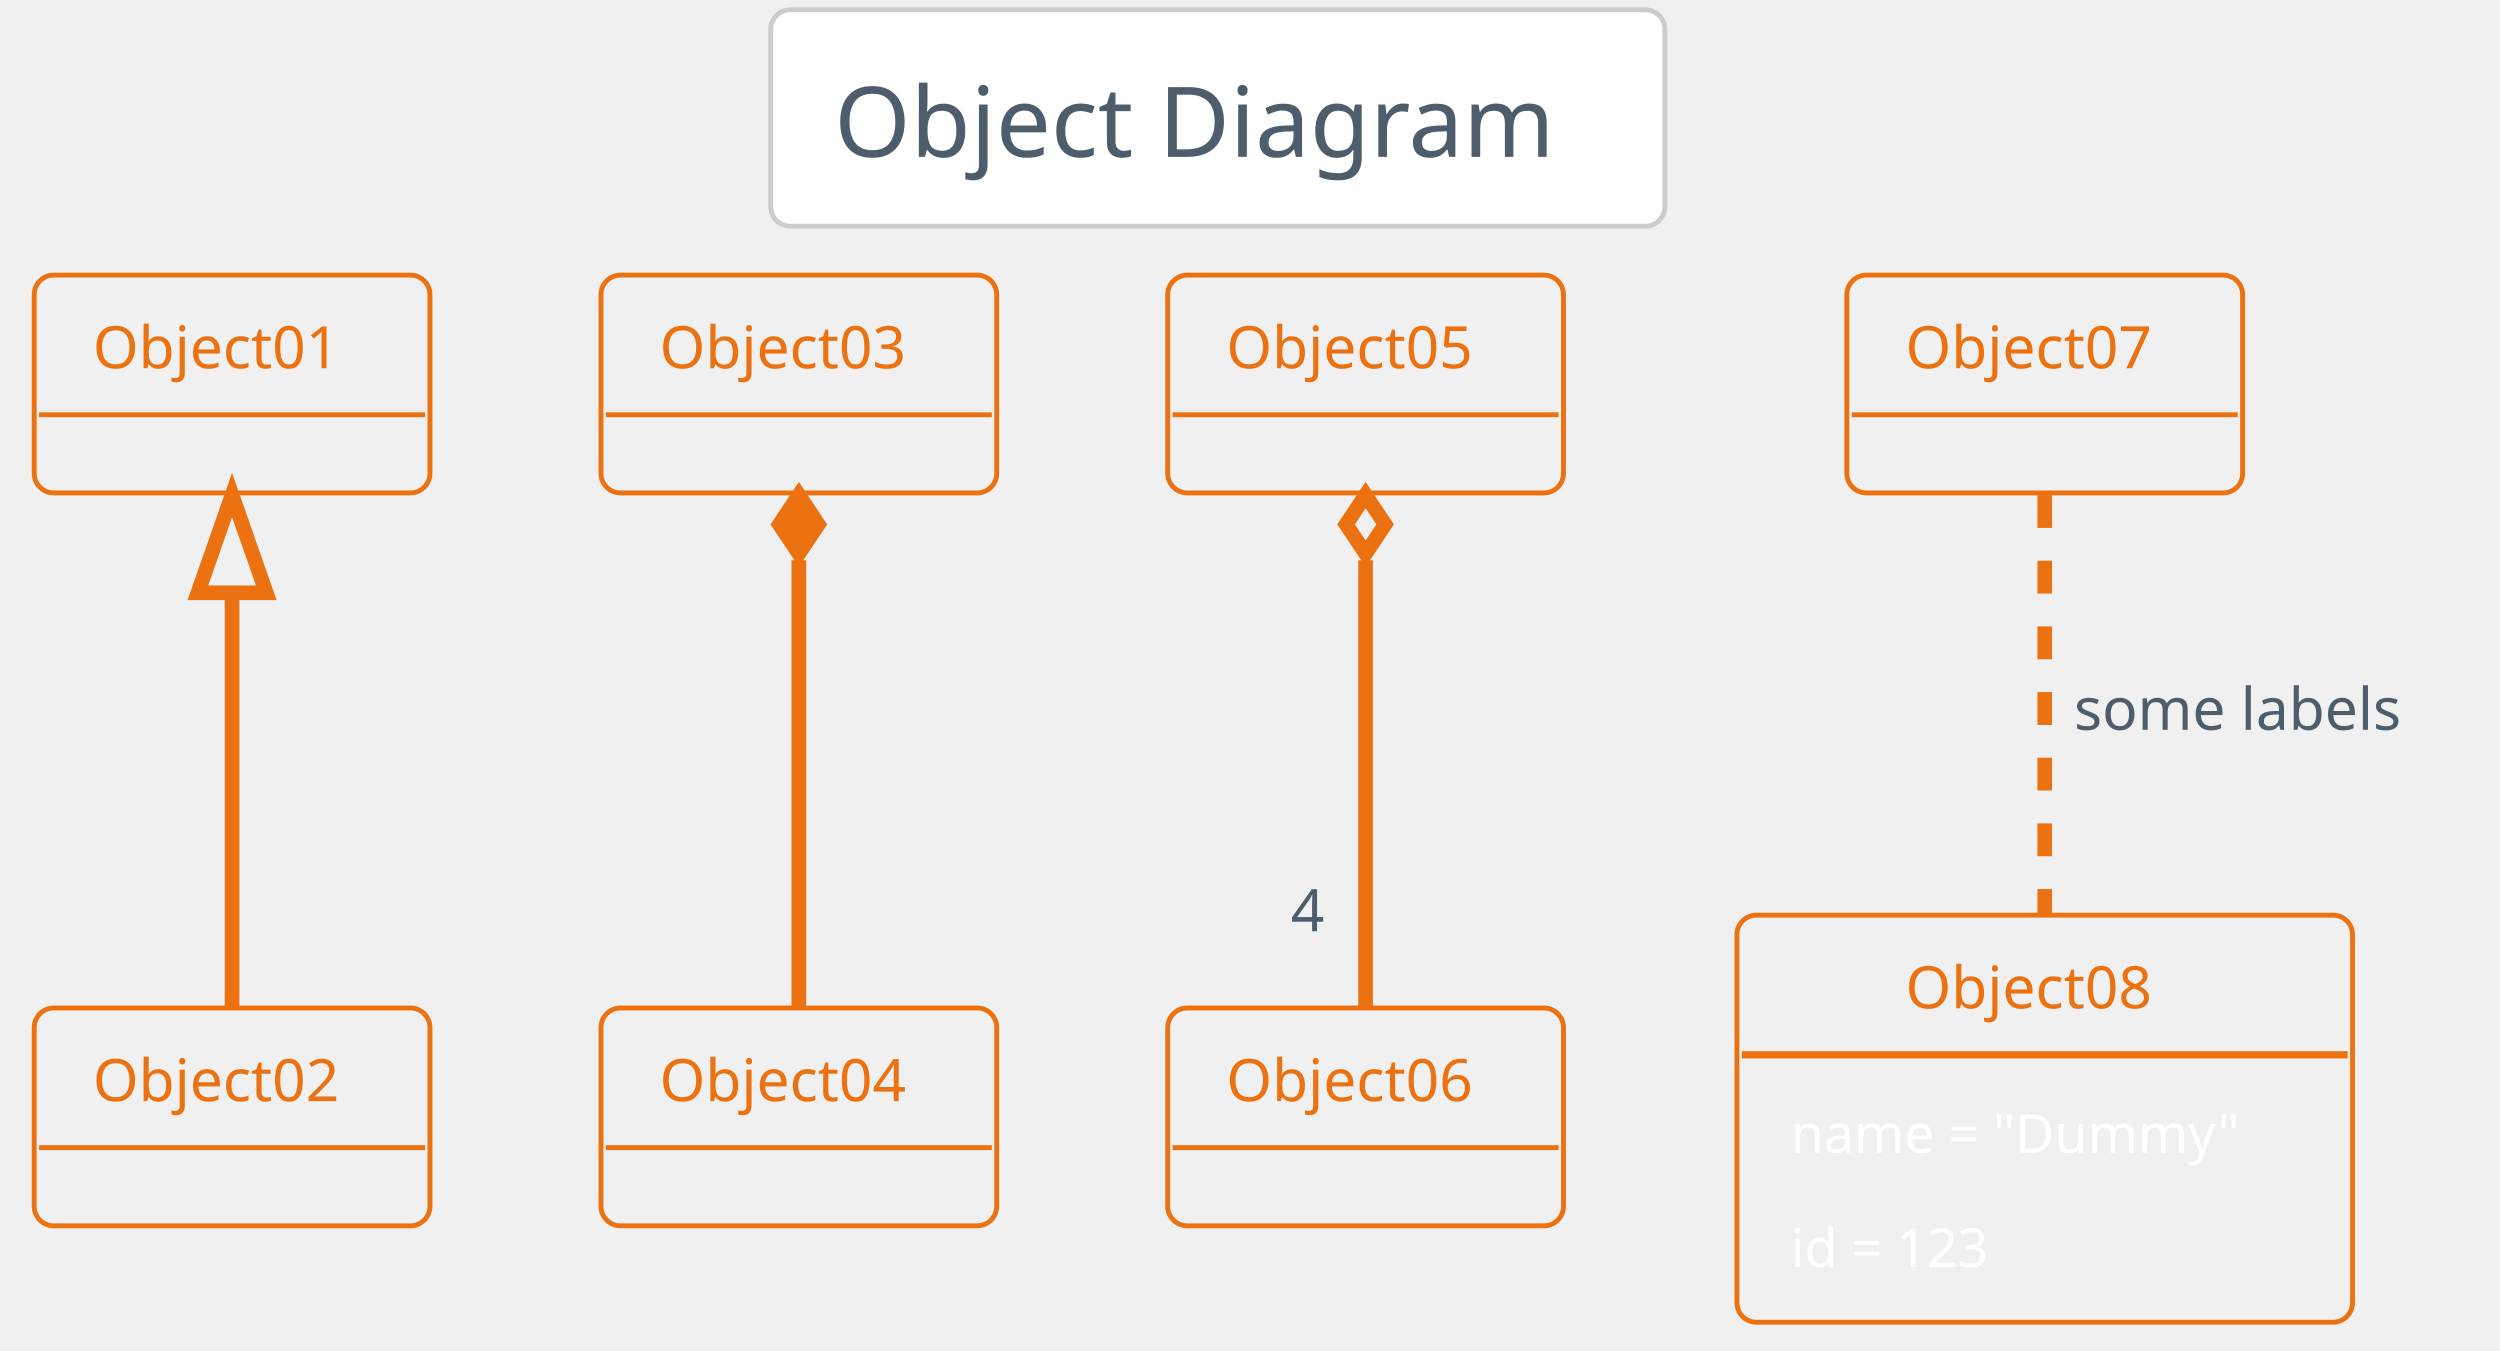
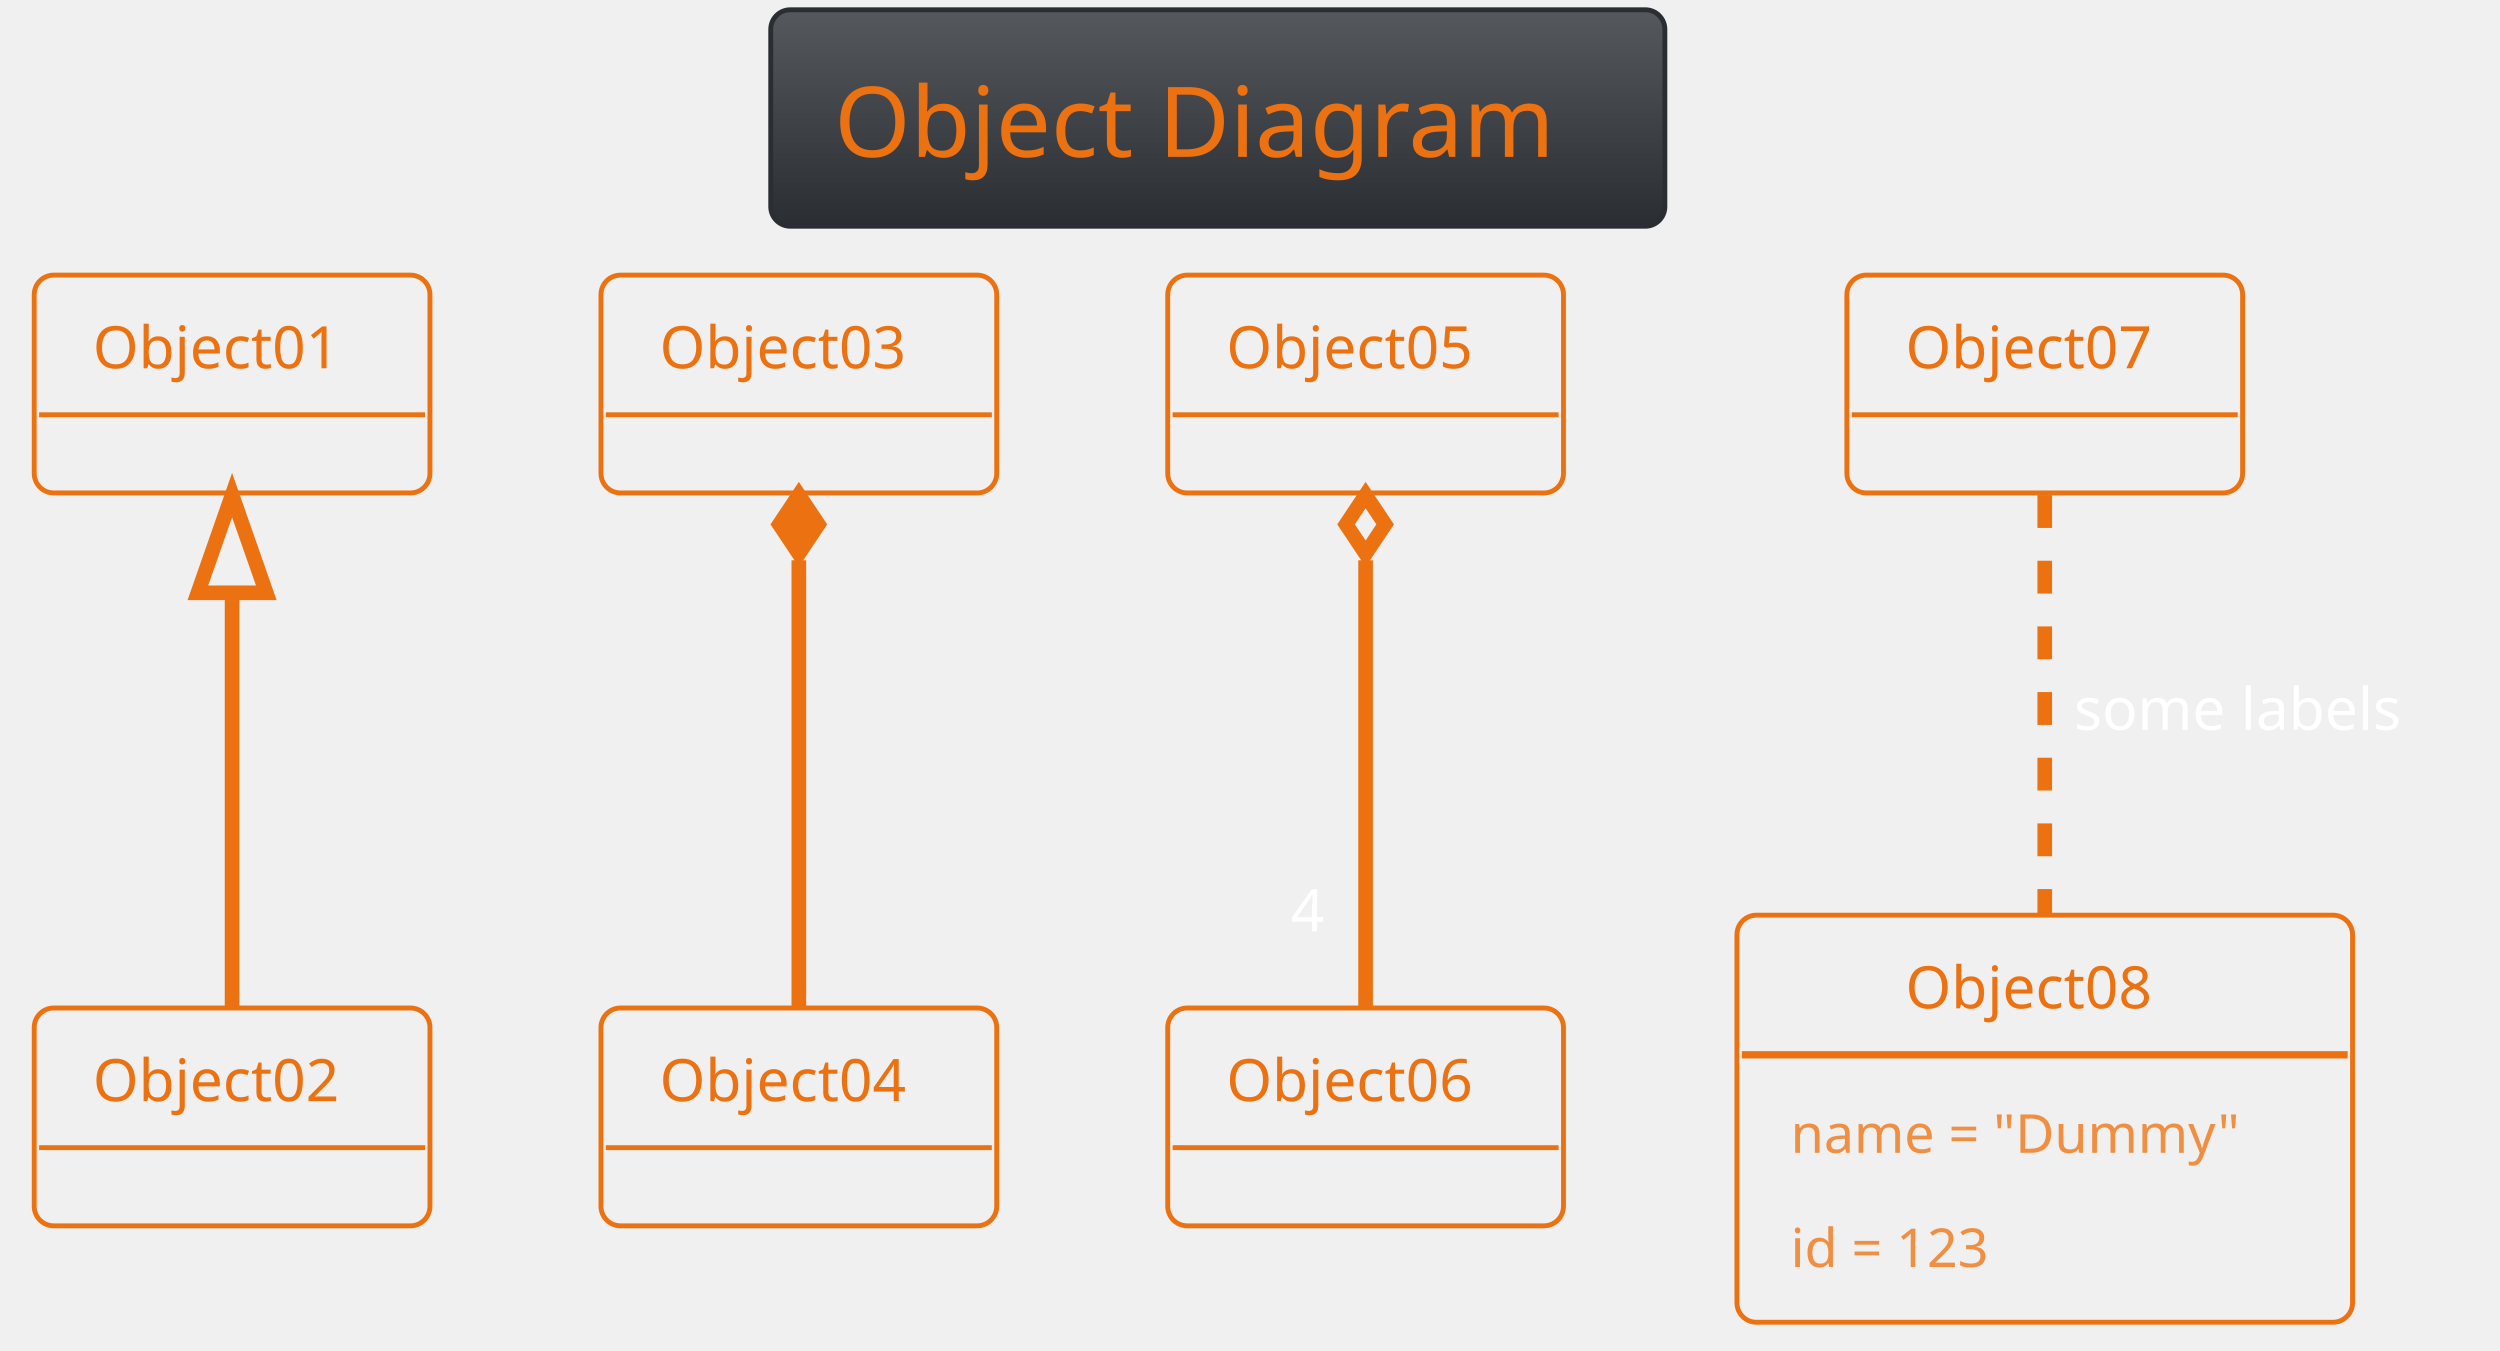
<svg xmlns="http://www.w3.org/2000/svg" contentScriptType="application/ecmascript" contentStyleType="text/css" height="288.542px" preserveAspectRatio="none" style="width:533px;height:288px;background:#00000000;" version="1.1" viewBox="0 0 533 288" width="533.333px" zoomAndPan="magnify">
-   <defs />
+   <defs>
+     <linearGradient id="g1fhm109gmkp5u0" x1="50%" x2="50%" y1="0%" y2="100%">
+       <stop offset="0%" stop-color="#55585C" />
+       <stop offset="100%" stop-color="#2A2E33" />
+     </linearGradient>
+   </defs>
  <g>
-     <rect fill="#FFFFFF" height="46.153" rx="4.167" ry="4.167" style="stroke:#CCCCCC;stroke-width:1.042;" width="190.625" x="164.323" y="2.083" />
-     <text fill="#4E5D6C" font-family="Verdana" font-size="20.833" lengthAdjust="spacing" textLength="163.542" x="177.865" y="33.445">Object Diagram</text>
+     <rect fill="url(#g1fhm109gmkp5u0)" height="46.153" rx="4.167" ry="4.167" style="stroke:#2A2E33;stroke-width:1.042;" width="190.625" x="164.323" y="2.083" />
+     <text fill="#EC7211" font-family="Verdana" font-size="20.833" lengthAdjust="spacing" textLength="163.542" x="177.865" y="33.445">Object Diagram</text>
    <rect height="46.442" rx="4.167" ry="4.167" style="stroke:#EC7211;stroke-width:1.042;fill:none;" width="84.375" x="7.292" y="58.653" />
    <text fill="#EC7211" font-family="Verdana" font-size="12.5" lengthAdjust="spacing" textLength="59.375" x="19.792" y="78.512">Object01</text>
    <line style="stroke:#EC7211;stroke-width:1.042;" x1="8.333" x2="90.625" y1="88.428" y2="88.428" />
    <rect height="46.442" rx="4.167" ry="4.167" style="stroke:#EC7211;stroke-width:1.042;fill:none;" width="84.375" x="7.292" y="214.903" />
    <text fill="#EC7211" font-family="Verdana" font-size="12.5" lengthAdjust="spacing" textLength="59.375" x="19.792" y="234.762">Object02</text>
    <line style="stroke:#EC7211;stroke-width:1.042;" x1="8.333" x2="90.625" y1="244.678" y2="244.678" />
    <rect height="46.442" rx="4.167" ry="4.167" style="stroke:#EC7211;stroke-width:1.042;fill:none;" width="84.375" x="128.125" y="58.653" />
    <text fill="#EC7211" font-family="Verdana" font-size="12.5" lengthAdjust="spacing" textLength="59.375" x="140.625" y="78.512">Object03</text>
    <line style="stroke:#EC7211;stroke-width:1.042;" x1="129.167" x2="211.458" y1="88.428" y2="88.428" />
    <rect height="46.442" rx="4.167" ry="4.167" style="stroke:#EC7211;stroke-width:1.042;fill:none;" width="84.375" x="128.125" y="214.903" />
    <text fill="#EC7211" font-family="Verdana" font-size="12.5" lengthAdjust="spacing" textLength="59.375" x="140.625" y="234.762">Object04</text>
    <line style="stroke:#EC7211;stroke-width:1.042;" x1="129.167" x2="211.458" y1="244.678" y2="244.678" />
    <rect height="46.442" rx="4.167" ry="4.167" style="stroke:#EC7211;stroke-width:1.042;fill:none;" width="84.375" x="248.958" y="58.653" />
    <text fill="#EC7211" font-family="Verdana" font-size="12.5" lengthAdjust="spacing" textLength="59.375" x="261.458" y="78.512">Object05</text>
    <line style="stroke:#EC7211;stroke-width:1.042;" x1="250" x2="332.292" y1="88.428" y2="88.428" />
    <rect height="46.442" rx="4.167" ry="4.167" style="stroke:#EC7211;stroke-width:1.042;fill:none;" width="84.375" x="248.958" y="214.903" />
    <text fill="#EC7211" font-family="Verdana" font-size="12.5" lengthAdjust="spacing" textLength="59.375" x="261.458" y="234.762">Object06</text>
    <line style="stroke:#EC7211;stroke-width:1.042;" x1="250" x2="332.292" y1="244.678" y2="244.678" />
    <rect height="46.442" rx="4.167" ry="4.167" style="stroke:#EC7211;stroke-width:1.042;fill:none;" width="84.375" x="393.75" y="58.653" />
    <text fill="#EC7211" font-family="Verdana" font-size="12.5" lengthAdjust="spacing" textLength="59.375" x="406.25" y="78.512">Object07</text>
    <line style="stroke:#EC7211;stroke-width:1.042;" x1="394.792" x2="477.083" y1="88.428" y2="88.428" />
    <rect height="86.793" rx="4.167" ry="4.167" style="stroke:#EC7211;stroke-width:1.042;fill:none;" width="131.25" x="370.312" y="195.111" />
    <text fill="#EC7211" font-family="Verdana" font-size="12.5" lengthAdjust="spacing" textLength="59.375" x="406.25" y="214.97">Object08</text>
    <line style="stroke:#EC7211;stroke-width:1.562;" x1="371.354" x2="500.521" y1="224.886" y2="224.886" />
-     <text fill="#FFFFFF" font-family="Verdana" font-size="11.458" lengthAdjust="spacing" textLength="108.333" x="381.771" y="245.781">name = "Dummy"</text>
-     <text fill="#FFFFFF" font-family="Verdana" font-size="11.458" lengthAdjust="spacing" textLength="50" x="381.771" y="270.123">id = 123</text>
+     <text fill="#F08E41" font-family="Verdana" font-size="11.458" lengthAdjust="spacing" textLength="108.333" x="381.771" y="245.781">name = "Dummy"</text>
+     <text fill="#F08E41" font-family="Verdana" font-size="11.458" lengthAdjust="spacing" textLength="50" x="381.771" y="270.123">id = 123</text>
    <path codeLine="21" d="M49.479,126.528 C49.479,155.267 49.479,191.778 49.479,214.851 " fill="none" id="Object01-backto-Object02" style="stroke:#EC7211;stroke-width:3.125;" />
    <polygon fill="none" points="42.188,126.382,49.479,105.549,56.771,126.382,42.188,126.382" style="stroke:#EC7211;stroke-width:3.125;" />
    <path codeLine="22" d="M170.312,119.444 C170.312,149.017 170.312,189.84 170.312,214.851 " fill="none" id="Object03-backto-Object04" style="stroke:#EC7211;stroke-width:3.125;" />
    <polygon fill="#EC7211" points="170.312,105.549,166.146,111.799,170.312,118.049,174.479,111.799,170.312,105.549" style="stroke:#EC7211;stroke-width:3.125;" />
    <path codeLine="23" d="M291.146,119.444 C291.146,149.017 291.146,189.84 291.146,214.851 " fill="none" id="Object05-backto-Object06" style="stroke:#EC7211;stroke-width:3.125;" />
    <polygon points="291.146,105.549,286.979,111.799,291.146,118.049,295.312,111.799,291.146,105.549" style="stroke:#EC7211;stroke-width:3.125;fill:none;" />
-     <text fill="#4E5D6C" font-family="Verdana" font-size="12.5" lengthAdjust="spacing" textLength="8.333" x="275.202" y="198.537">4</text>
+     <text fill="#FFFFFF" font-family="Verdana" font-size="12.5" lengthAdjust="spacing" textLength="8.333" x="275.202" y="198.537">4</text>
    <path codeLine="24" d="M435.938,105.549 C435.938,128.934 435.938,166.142 435.938,195.059 " fill="none" id="Object07-Object08" style="stroke:#EC7211;stroke-width:3.125;stroke-dasharray:7.0,7.0;" />
-     <text fill="#4E5D6C" font-family="Verdana" font-size="12.5" lengthAdjust="spacing" textLength="78.125" x="442.188" y="155.595">some labels</text>
+     <text fill="#FFFFFF" font-family="Verdana" font-size="12.5" lengthAdjust="spacing" textLength="78.125" x="442.188" y="155.595">some labels</text>
  </g>
</svg>
